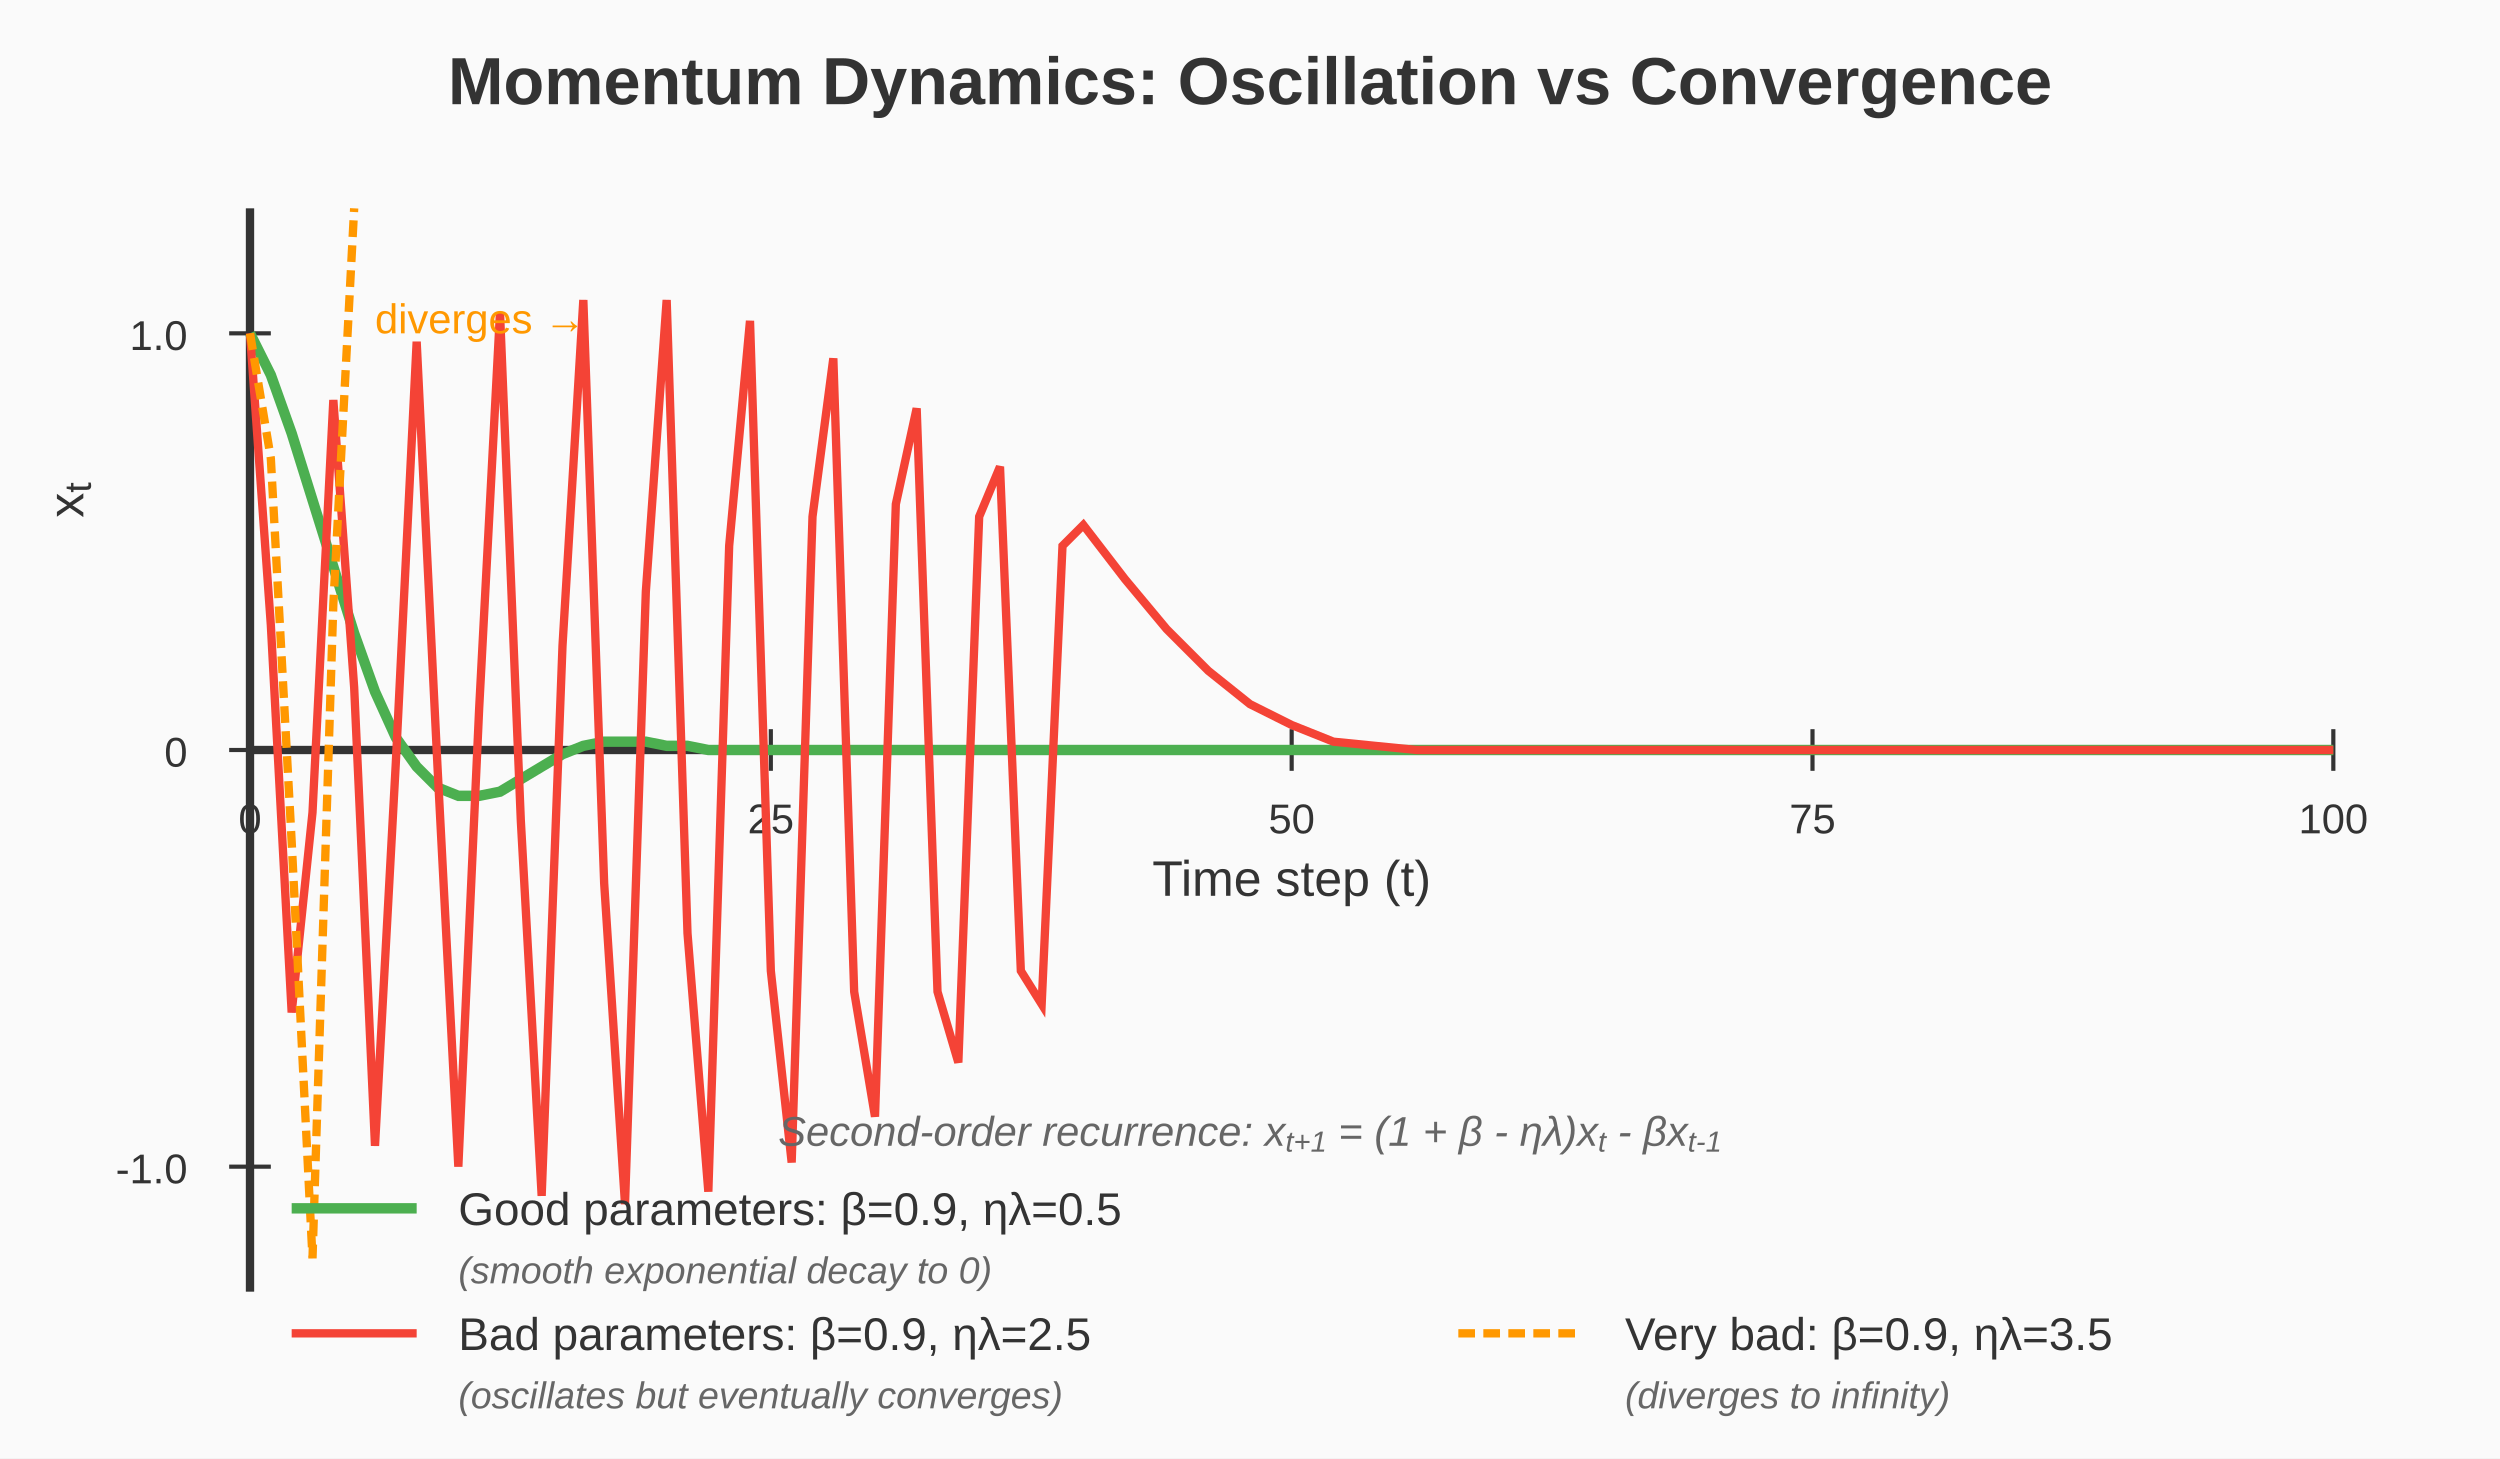
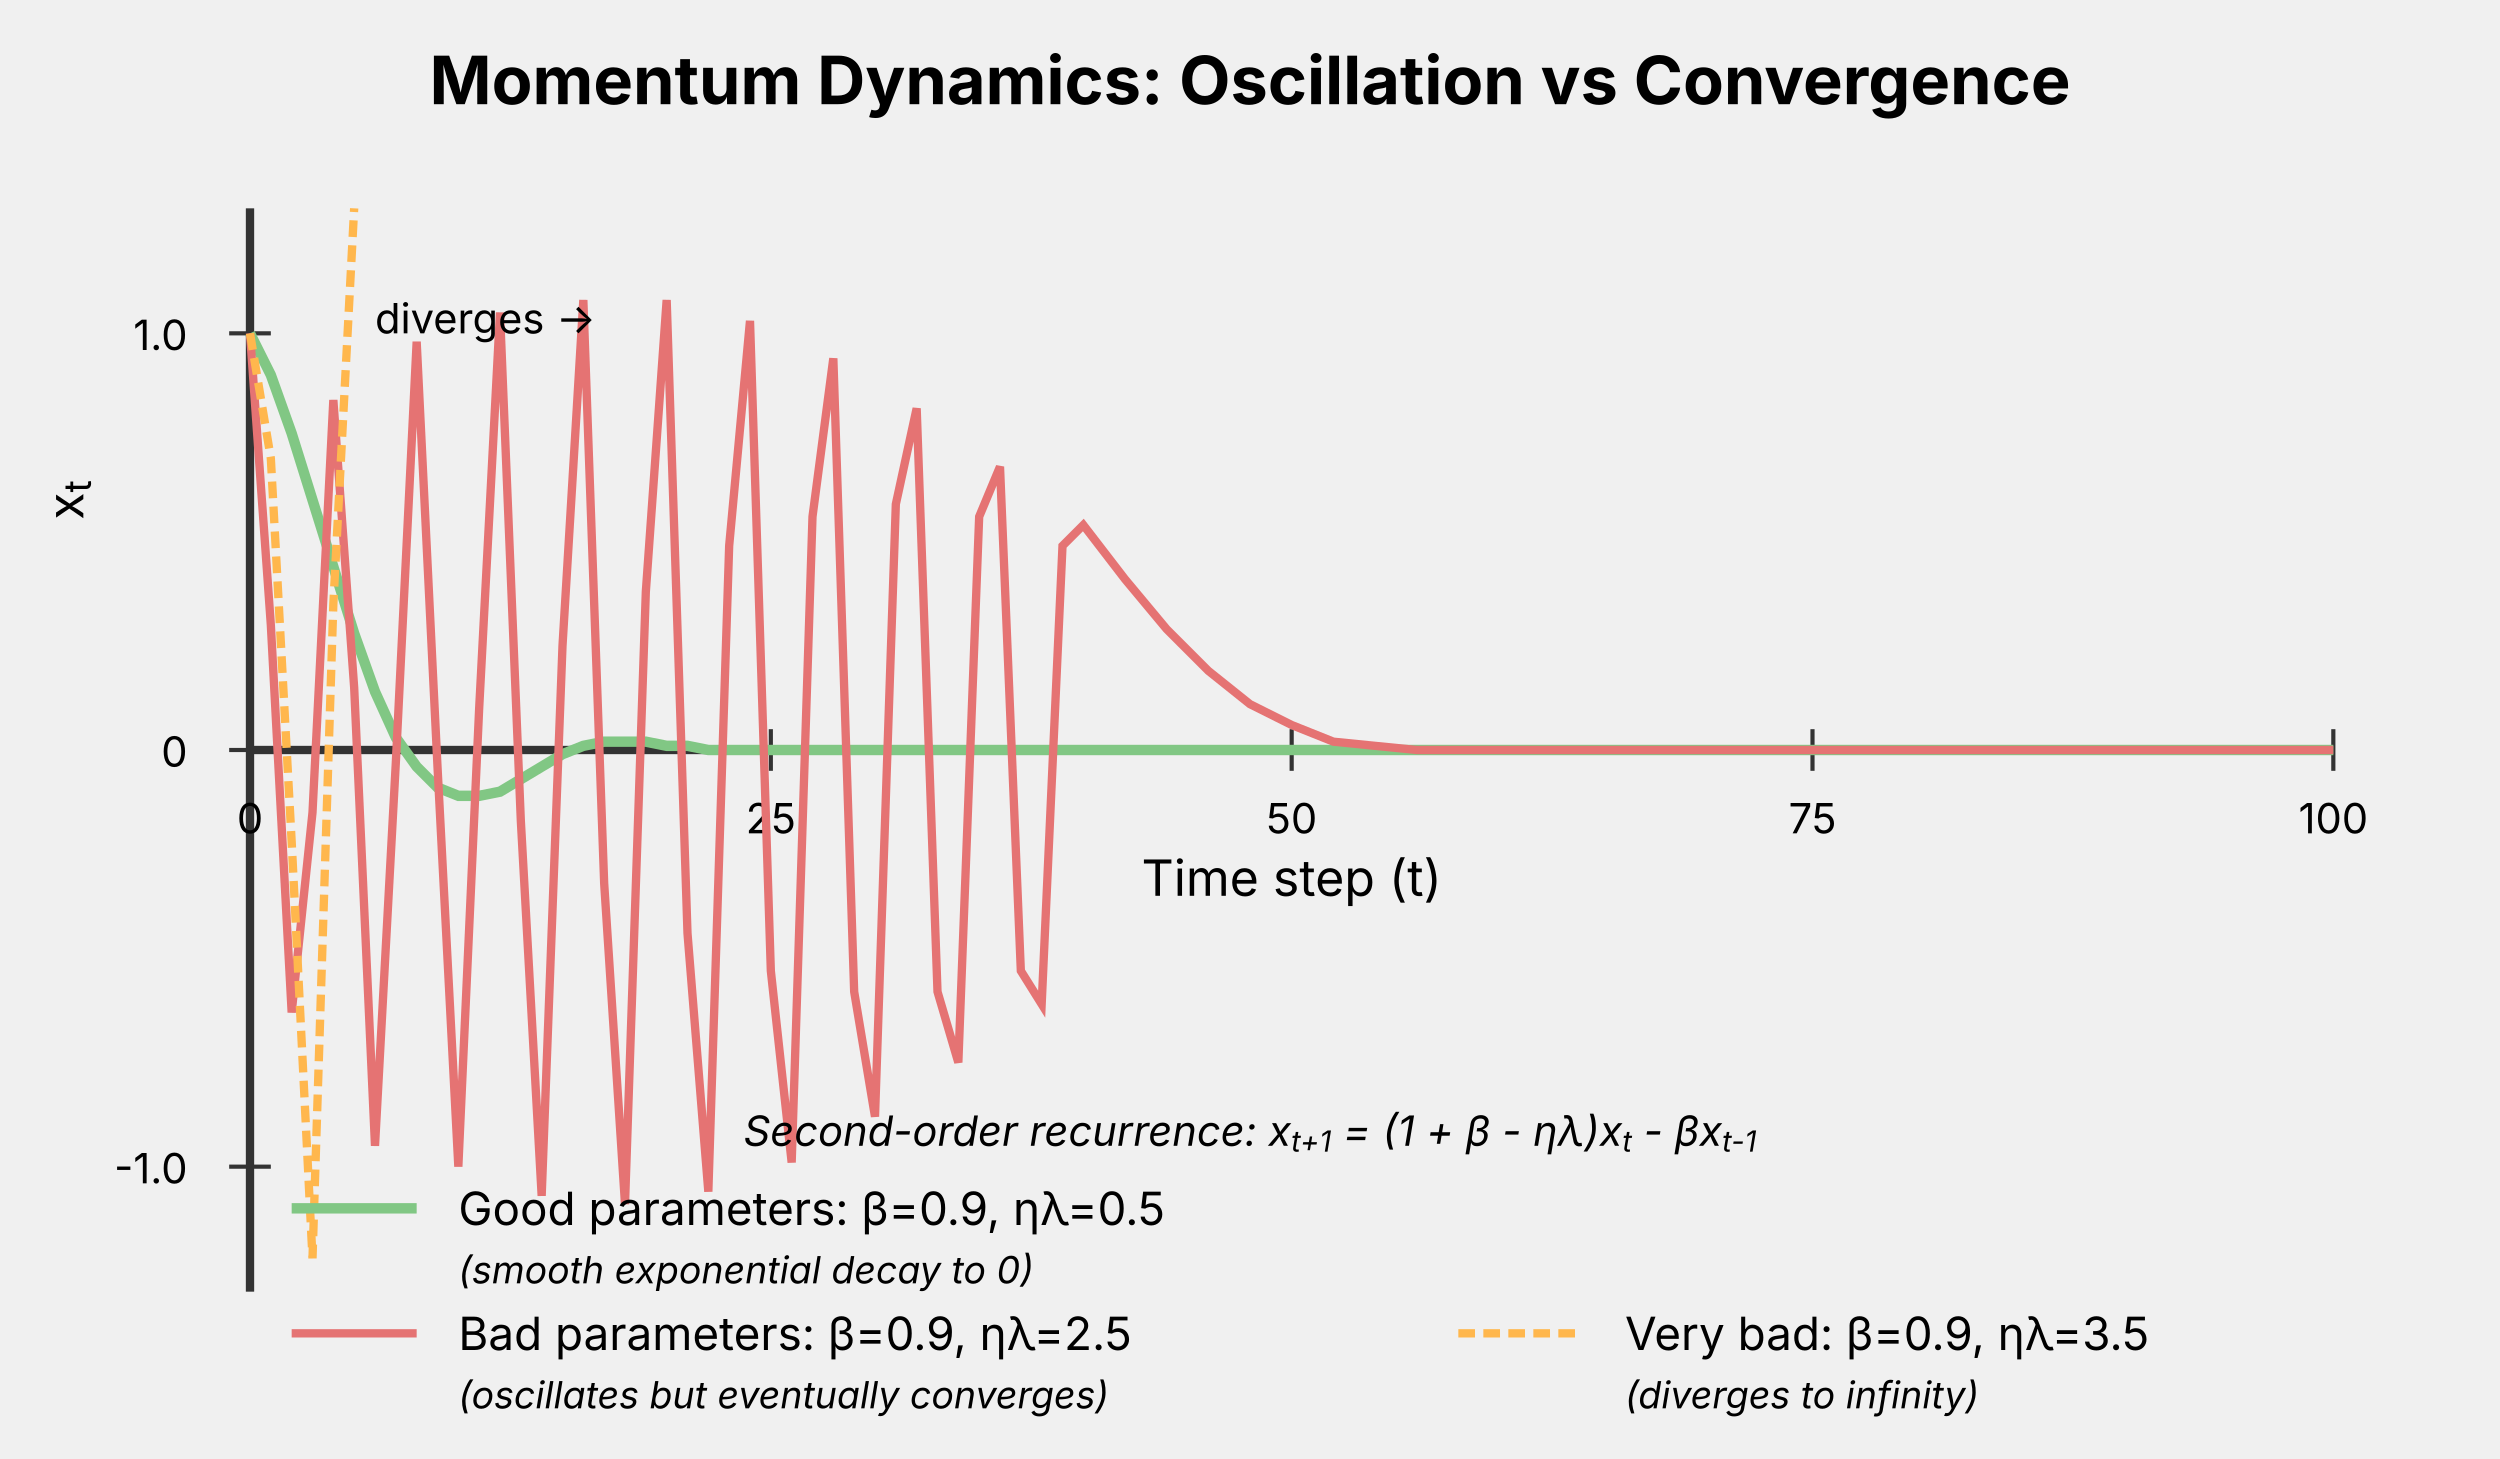
<svg xmlns="http://www.w3.org/2000/svg" viewBox="0 0 600 350">
-   <rect width="600" height="350" fill="#fafafa" />
-   <text x="300" y="25" text-anchor="middle" font-family="Arial, sans-serif" font-size="16" font-weight="bold" fill="#333">Momentum Dynamics: Oscillation vs Convergence</text>
+   <style>
+     /* Light mode (default) */
+     text { fill: #000000; }
+     .label-text { fill: #666666; }
+ 
+     /* Dark mode */
+     @media (prefers-color-scheme: dark) {
+       text { fill: #ffffff; }
+       .label-text { fill: #cccccc; }
+ 
+       text[fill="#000"], text[fill="#000000"], text[fill="#333"], text[fill="#666"] {
+         fill: #ffffff;
+       }
+       text[fill="#fff"], text[fill="#ffffff"], text[fill="white"] {
+         fill: #ffffff;
+       }
+       text[fill="#E57373"] { fill: #ef5350; }
+       text[fill="#81C784"] { fill: #66bb6a; }
+       text[fill="#FFB74D"] { fill: #ffa726; }
+       text[fill="#4A90A4"] { fill: #4fc3f7; }
+     }
+   </style>
+   <text x="300" y="25" text-anchor="middle" font-family="system-ui, -apple-system, sans-serif" font-size="16" font-weight="bold" fill="#333">Momentum Dynamics: Oscillation vs Convergence</text>
  <g transform="translate(60, 180)">
    <line x1="0" y1="0" x2="500" y2="0" stroke="#333" stroke-width="2" />
-     <text x="250" y="35" text-anchor="middle" font-family="Arial, sans-serif" font-size="12" fill="#333">Time step (t)</text>
+     <text x="250" y="35" text-anchor="middle" font-family="system-ui, -apple-system, sans-serif" font-size="12" fill="#333">Time step (t)</text>
    <line x1="0" y1="-130" x2="0" y2="130" stroke="#333" stroke-width="2" />
-     <text x="-40" y="-60" text-anchor="middle" font-family="Arial, sans-serif" font-size="12" fill="#333" transform="rotate(-90, -40, -60)">x<tspan font-size="9" baseline-shift="sub">t</tspan>
+     <text x="-40" y="-60" text-anchor="middle" font-family="system-ui, -apple-system, sans-serif" font-size="12" fill="#333" transform="rotate(-90, -40, -60)">x<tspan font-size="9" baseline-shift="sub">t</tspan>
    </text>
    <line x1="-5" y1="-100" x2="5" y2="-100" stroke="#333" stroke-width="1" />
-     <text x="-15" y="-96" text-anchor="end" font-family="Arial, sans-serif" font-size="10" fill="#333">1.0</text>
+     <text x="-15" y="-96" text-anchor="end" font-family="system-ui, -apple-system, sans-serif" font-size="10" fill="#333">1.0</text>
    <line x1="-5" y1="0" x2="5" y2="0" stroke="#333" stroke-width="1" />
-     <text x="-15" y="4" text-anchor="end" font-family="Arial, sans-serif" font-size="10" fill="#333">0</text>
+     <text x="-15" y="4" text-anchor="end" font-family="system-ui, -apple-system, sans-serif" font-size="10" fill="#333">0</text>
    <line x1="-5" y1="100" x2="5" y2="100" stroke="#333" stroke-width="1" />
-     <text x="-15" y="104" text-anchor="end" font-family="Arial, sans-serif" font-size="10" fill="#333">-1.0</text>
+     <text x="-15" y="104" text-anchor="end" font-family="system-ui, -apple-system, sans-serif" font-size="10" fill="#333">-1.0</text>
    <line x1="0" y1="-5" x2="0" y2="5" stroke="#333" stroke-width="1" />
-     <text x="0" y="20" text-anchor="middle" font-family="Arial, sans-serif" font-size="10" fill="#333">0</text>
+     <text x="0" y="20" text-anchor="middle" font-family="system-ui, -apple-system, sans-serif" font-size="10" fill="#333">0</text>
    <line x1="125" y1="-5" x2="125" y2="5" stroke="#333" stroke-width="1" />
-     <text x="125" y="20" text-anchor="middle" font-family="Arial, sans-serif" font-size="10" fill="#333">25</text>
+     <text x="125" y="20" text-anchor="middle" font-family="system-ui, -apple-system, sans-serif" font-size="10" fill="#333">25</text>
    <line x1="250" y1="-5" x2="250" y2="5" stroke="#333" stroke-width="1" />
-     <text x="250" y="20" text-anchor="middle" font-family="Arial, sans-serif" font-size="10" fill="#333">50</text>
+     <text x="250" y="20" text-anchor="middle" font-family="system-ui, -apple-system, sans-serif" font-size="10" fill="#333">50</text>
    <line x1="375" y1="-5" x2="375" y2="5" stroke="#333" stroke-width="1" />
-     <text x="375" y="20" text-anchor="middle" font-family="Arial, sans-serif" font-size="10" fill="#333">75</text>
+     <text x="375" y="20" text-anchor="middle" font-family="system-ui, -apple-system, sans-serif" font-size="10" fill="#333">75</text>
    <line x1="500" y1="-5" x2="500" y2="5" stroke="#333" stroke-width="1" />
-     <text x="500" y="20" text-anchor="middle" font-family="Arial, sans-serif" font-size="10" fill="#333">100</text>
-     <path d="M 0 -100              L 5 -90 L 10 -76 L 15 -60 L 20 -44 L 25 -28 L 30 -14              L 35 -3 L 40 4 L 45 9 L 50 11 L 55 11 L 60 10 L 65 7              L 70 4 L 75 1 L 80 -1 L 85 -2 L 90 -2 L 95 -2 L 100 -1              L 105 -1 L 110 0 L 115 0 L 120 0 L 130 0 L 140 0              L 150 0 L 200 0 L 250 0 L 300 0 L 400 0 L 500 0" fill="none" stroke="#4CAF50" stroke-width="2.5" />
-     <path d="M 0 -100              L 5 -30 L 10 63 L 15 15 L 20 -84 L 25 -15 L 30 95              L 35 3 L 40 -98 L 45 4 L 50 100 L 55 -10 L 60 -105              L 65 17 L 70 107 L 75 -25 L 80 -108 L 85 32 L 90 109              L 95 -38 L 100 -108 L 105 44 L 110 106 L 115 -49              L 120 -103 L 125 53 L 130 99 L 135 -56 L 140 -94              L 145 58 L 150 88 L 155 -59 L 160 -82 L 165 58              L 170 75 L 175 -56 L 180 -68 L 185 53 L 190 61              L 195 -49 L 200 -54 L 210 -41 L 220 -29 L 230 -19              L 240 -11 L 250 -6 L 260 -2 L 280 0 L 300 0 L 400 0 L 500 0" fill="none" stroke="#f44336" stroke-width="2" />
-     <path d="M 0 -100              L 5 -70 L 10 22 L 15 122 L 20 -35 L 25 -130" fill="none" stroke="#FF9800" stroke-width="2" stroke-dasharray="4,2" />
-     <text x="30" y="-100" font-family="Arial, sans-serif" font-size="10" fill="#FF9800">diverges →</text>
+     <text x="500" y="20" text-anchor="middle" font-family="system-ui, -apple-system, sans-serif" font-size="10" fill="#333">100</text>
+     <path d="M 0 -100              L 5 -90 L 10 -76 L 15 -60 L 20 -44 L 25 -28 L 30 -14              L 35 -3 L 40 4 L 45 9 L 50 11 L 55 11 L 60 10 L 65 7              L 70 4 L 75 1 L 80 -1 L 85 -2 L 90 -2 L 95 -2 L 100 -1              L 105 -1 L 110 0 L 115 0 L 120 0 L 130 0 L 140 0              L 150 0 L 200 0 L 250 0 L 300 0 L 400 0 L 500 0" fill="none" stroke="#81C784" stroke-width="2.5" />
+     <path d="M 0 -100              L 5 -30 L 10 63 L 15 15 L 20 -84 L 25 -15 L 30 95              L 35 3 L 40 -98 L 45 4 L 50 100 L 55 -10 L 60 -105              L 65 17 L 70 107 L 75 -25 L 80 -108 L 85 32 L 90 109              L 95 -38 L 100 -108 L 105 44 L 110 106 L 115 -49              L 120 -103 L 125 53 L 130 99 L 135 -56 L 140 -94              L 145 58 L 150 88 L 155 -59 L 160 -82 L 165 58              L 170 75 L 175 -56 L 180 -68 L 185 53 L 190 61              L 195 -49 L 200 -54 L 210 -41 L 220 -29 L 230 -19              L 240 -11 L 250 -6 L 260 -2 L 280 0 L 300 0 L 400 0 L 500 0" fill="none" stroke="#E57373" stroke-width="2" />
+     <path d="M 0 -100              L 5 -70 L 10 22 L 15 122 L 20 -35 L 25 -130" fill="none" stroke="#FFB74D" stroke-width="2" stroke-dasharray="4,2" />
+     <text x="30" y="-100" font-family="system-ui, -apple-system, sans-serif" font-size="10" fill="#FFB74D">diverges →</text>
  </g>
  <g transform="translate(70, 290)">
-     <line x1="0" y1="0" x2="30" y2="0" stroke="#4CAF50" stroke-width="2.5" />
-     <text x="40" y="4" font-family="Arial, sans-serif" font-size="11" fill="#333">
+     <line x1="0" y1="0" x2="30" y2="0" stroke="#81C784" stroke-width="2.5" />
+     <text x="40" y="4" font-family="system-ui, -apple-system, sans-serif" font-size="11" fill="#333">
      Good parameters: β=0.9, ηλ=0.5
    </text>
-     <text x="40" y="18" font-family="Arial, sans-serif" font-size="9" fill="#666" font-style="italic">
+     <text x="40" y="18" font-family="system-ui, -apple-system, sans-serif" font-size="9" fill="#666" font-style="italic">
      (smooth exponential decay to 0)
    </text>
  </g>
  <g transform="translate(70, 320)">
-     <line x1="0" y1="0" x2="30" y2="0" stroke="#f44336" stroke-width="2" />
-     <text x="40" y="4" font-family="Arial, sans-serif" font-size="11" fill="#333">
+     <line x1="0" y1="0" x2="30" y2="0" stroke="#E57373" stroke-width="2" />
+     <text x="40" y="4" font-family="system-ui, -apple-system, sans-serif" font-size="11" fill="#333">
      Bad parameters: β=0.9, ηλ=2.5
    </text>
-     <text x="40" y="18" font-family="Arial, sans-serif" font-size="9" fill="#666" font-style="italic">
+     <text x="40" y="18" font-family="system-ui, -apple-system, sans-serif" font-size="9" fill="#666" font-style="italic">
      (oscillates but eventually converges)
    </text>
  </g>
  <g transform="translate(350, 320)">
-     <line x1="0" y1="0" x2="30" y2="0" stroke="#FF9800" stroke-width="2" stroke-dasharray="4,2" />
-     <text x="40" y="4" font-family="Arial, sans-serif" font-size="11" fill="#333">
+     <line x1="0" y1="0" x2="30" y2="0" stroke="#FFB74D" stroke-width="2" stroke-dasharray="4,2" />
+     <text x="40" y="4" font-family="system-ui, -apple-system, sans-serif" font-size="11" fill="#333">
      Very bad: β=0.9, ηλ=3.5
    </text>
-     <text x="40" y="18" font-family="Arial, sans-serif" font-size="9" fill="#666" font-style="italic">
+     <text x="40" y="18" font-family="system-ui, -apple-system, sans-serif" font-size="9" fill="#666" font-style="italic">
      (diverges to infinity)
    </text>
  </g>
-   <text x="300" y="275" text-anchor="middle" font-family="Arial, sans-serif" font-size="10" fill="#666" font-style="italic">
+   <text x="300" y="275" text-anchor="middle" font-family="system-ui, -apple-system, sans-serif" font-size="10" fill="#666" font-style="italic">
    Second-order recurrence: x<tspan font-size="7" baseline-shift="sub">t+1</tspan> = (1 + β - ηλ)x<tspan font-size="7" baseline-shift="sub">t</tspan> - βx<tspan font-size="7" baseline-shift="sub">t-1</tspan>
  </text>
</svg>
